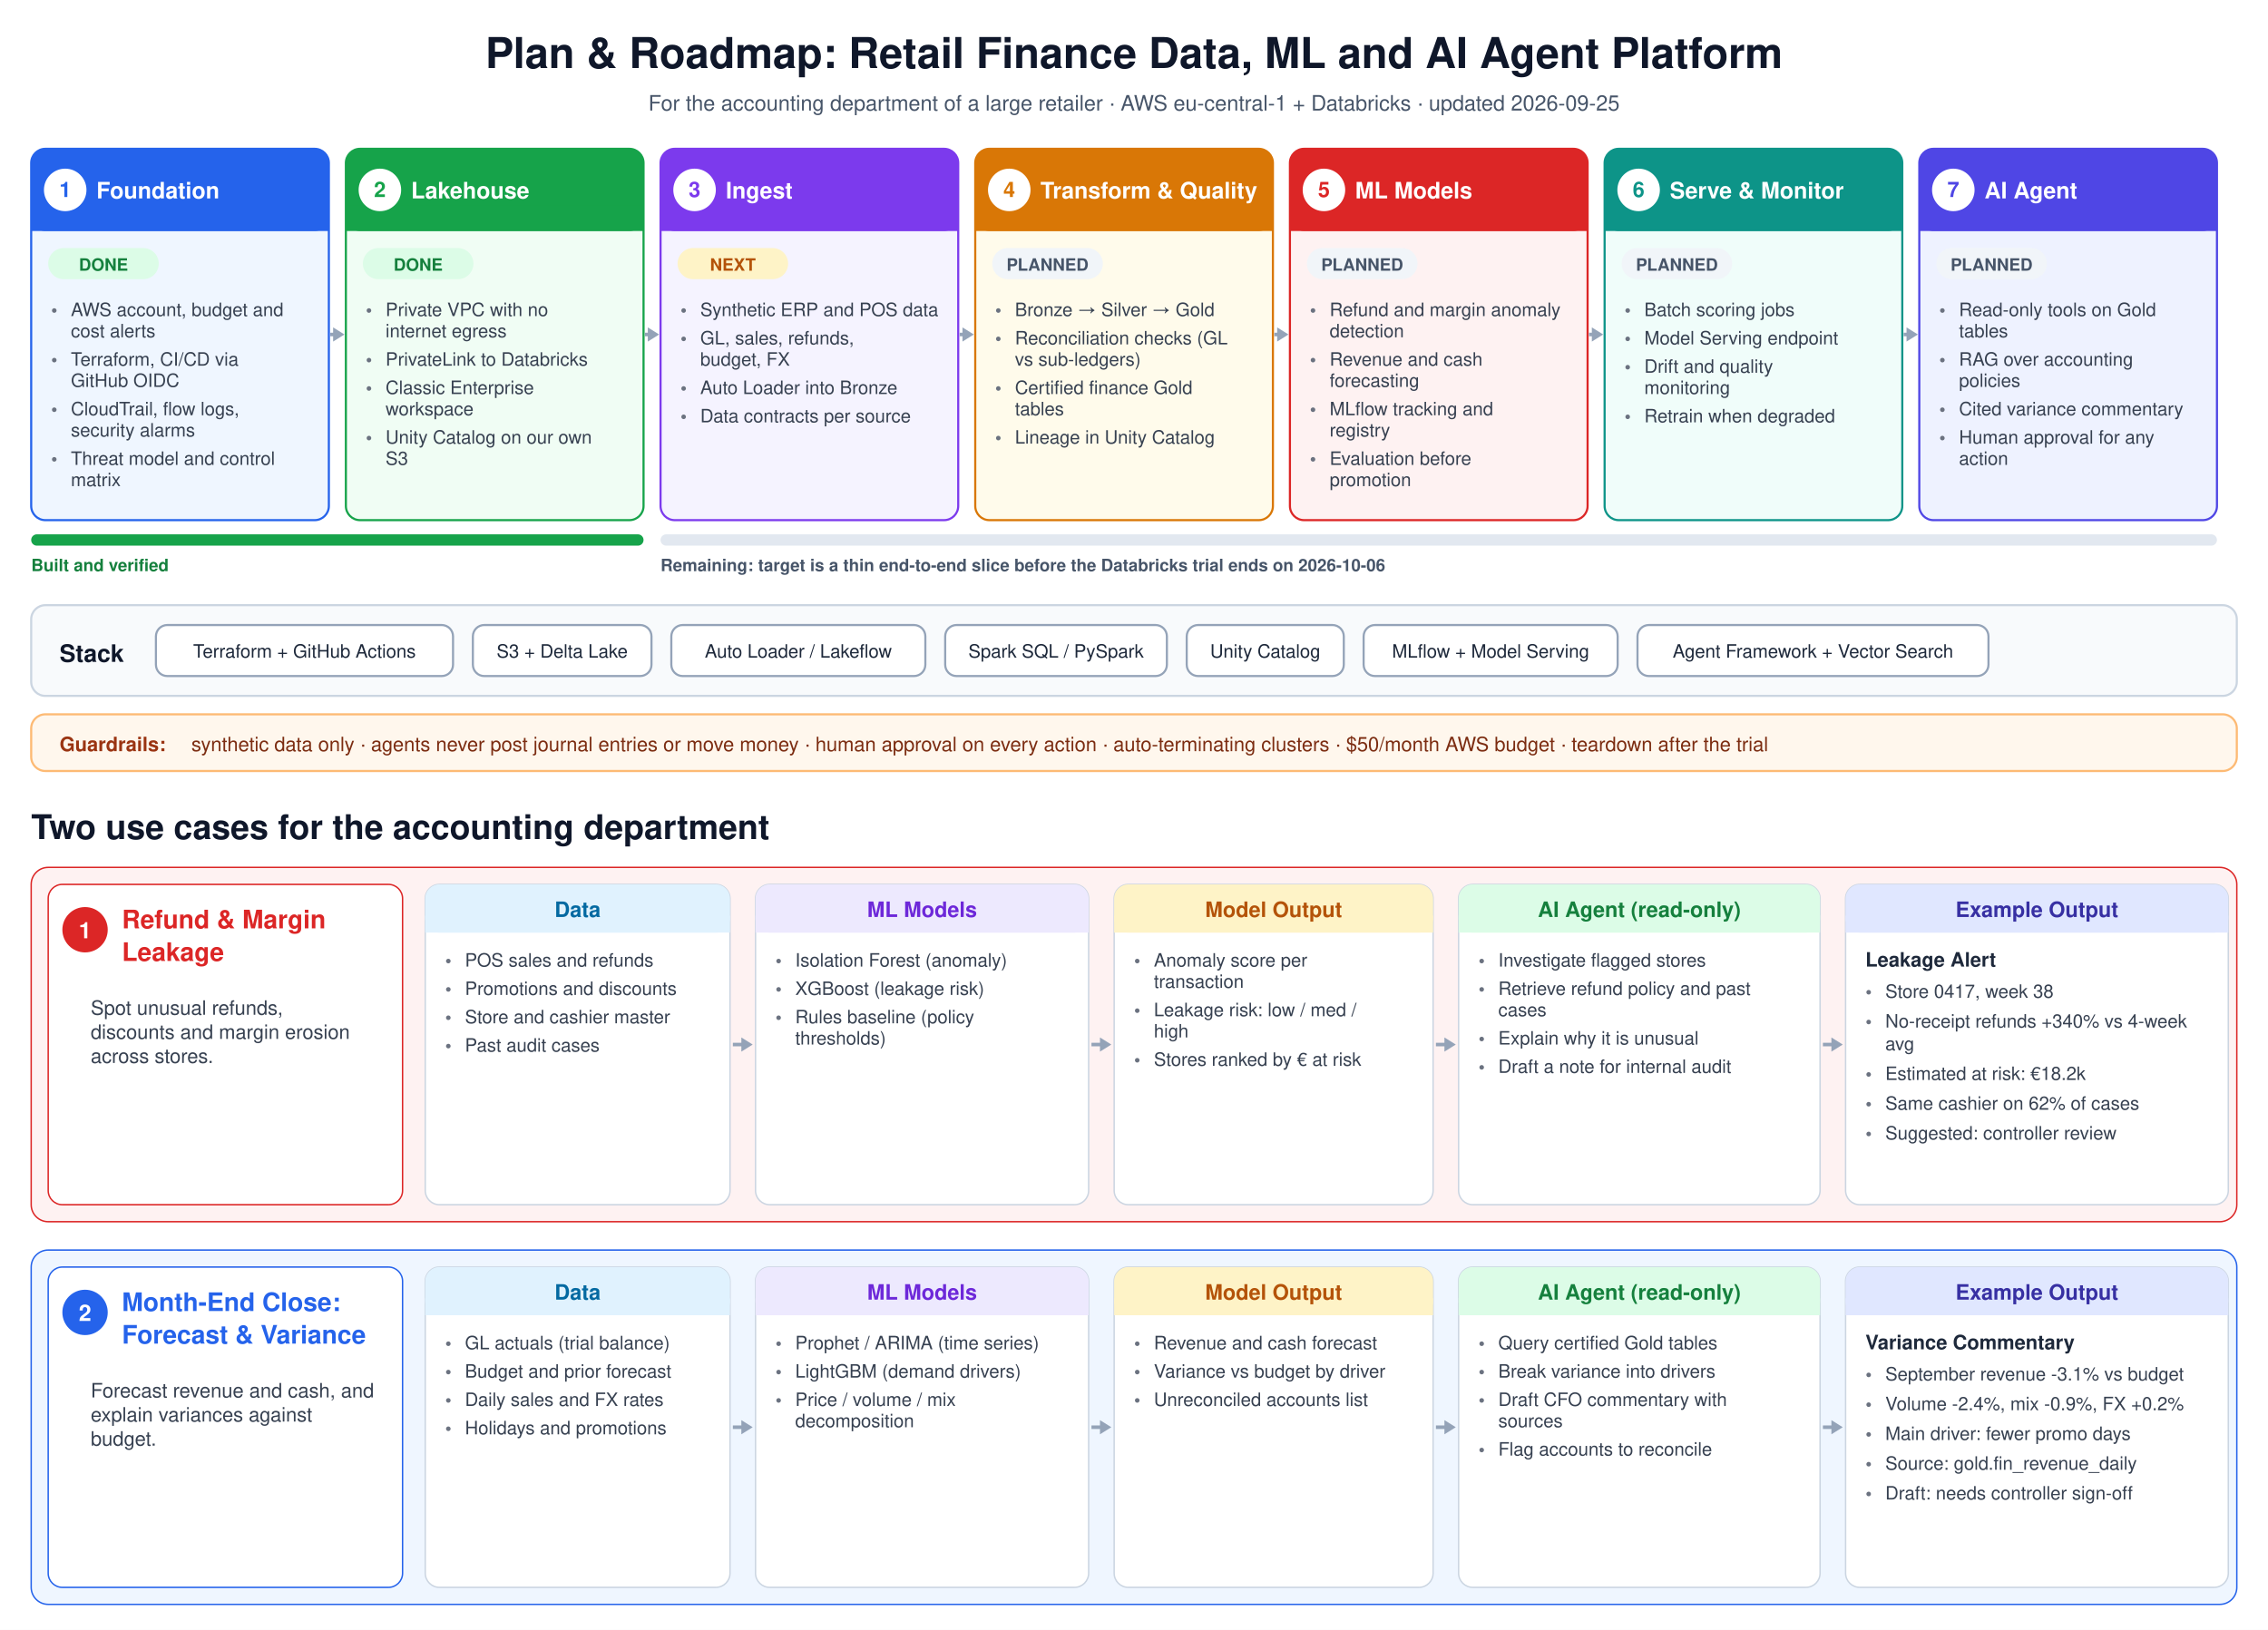
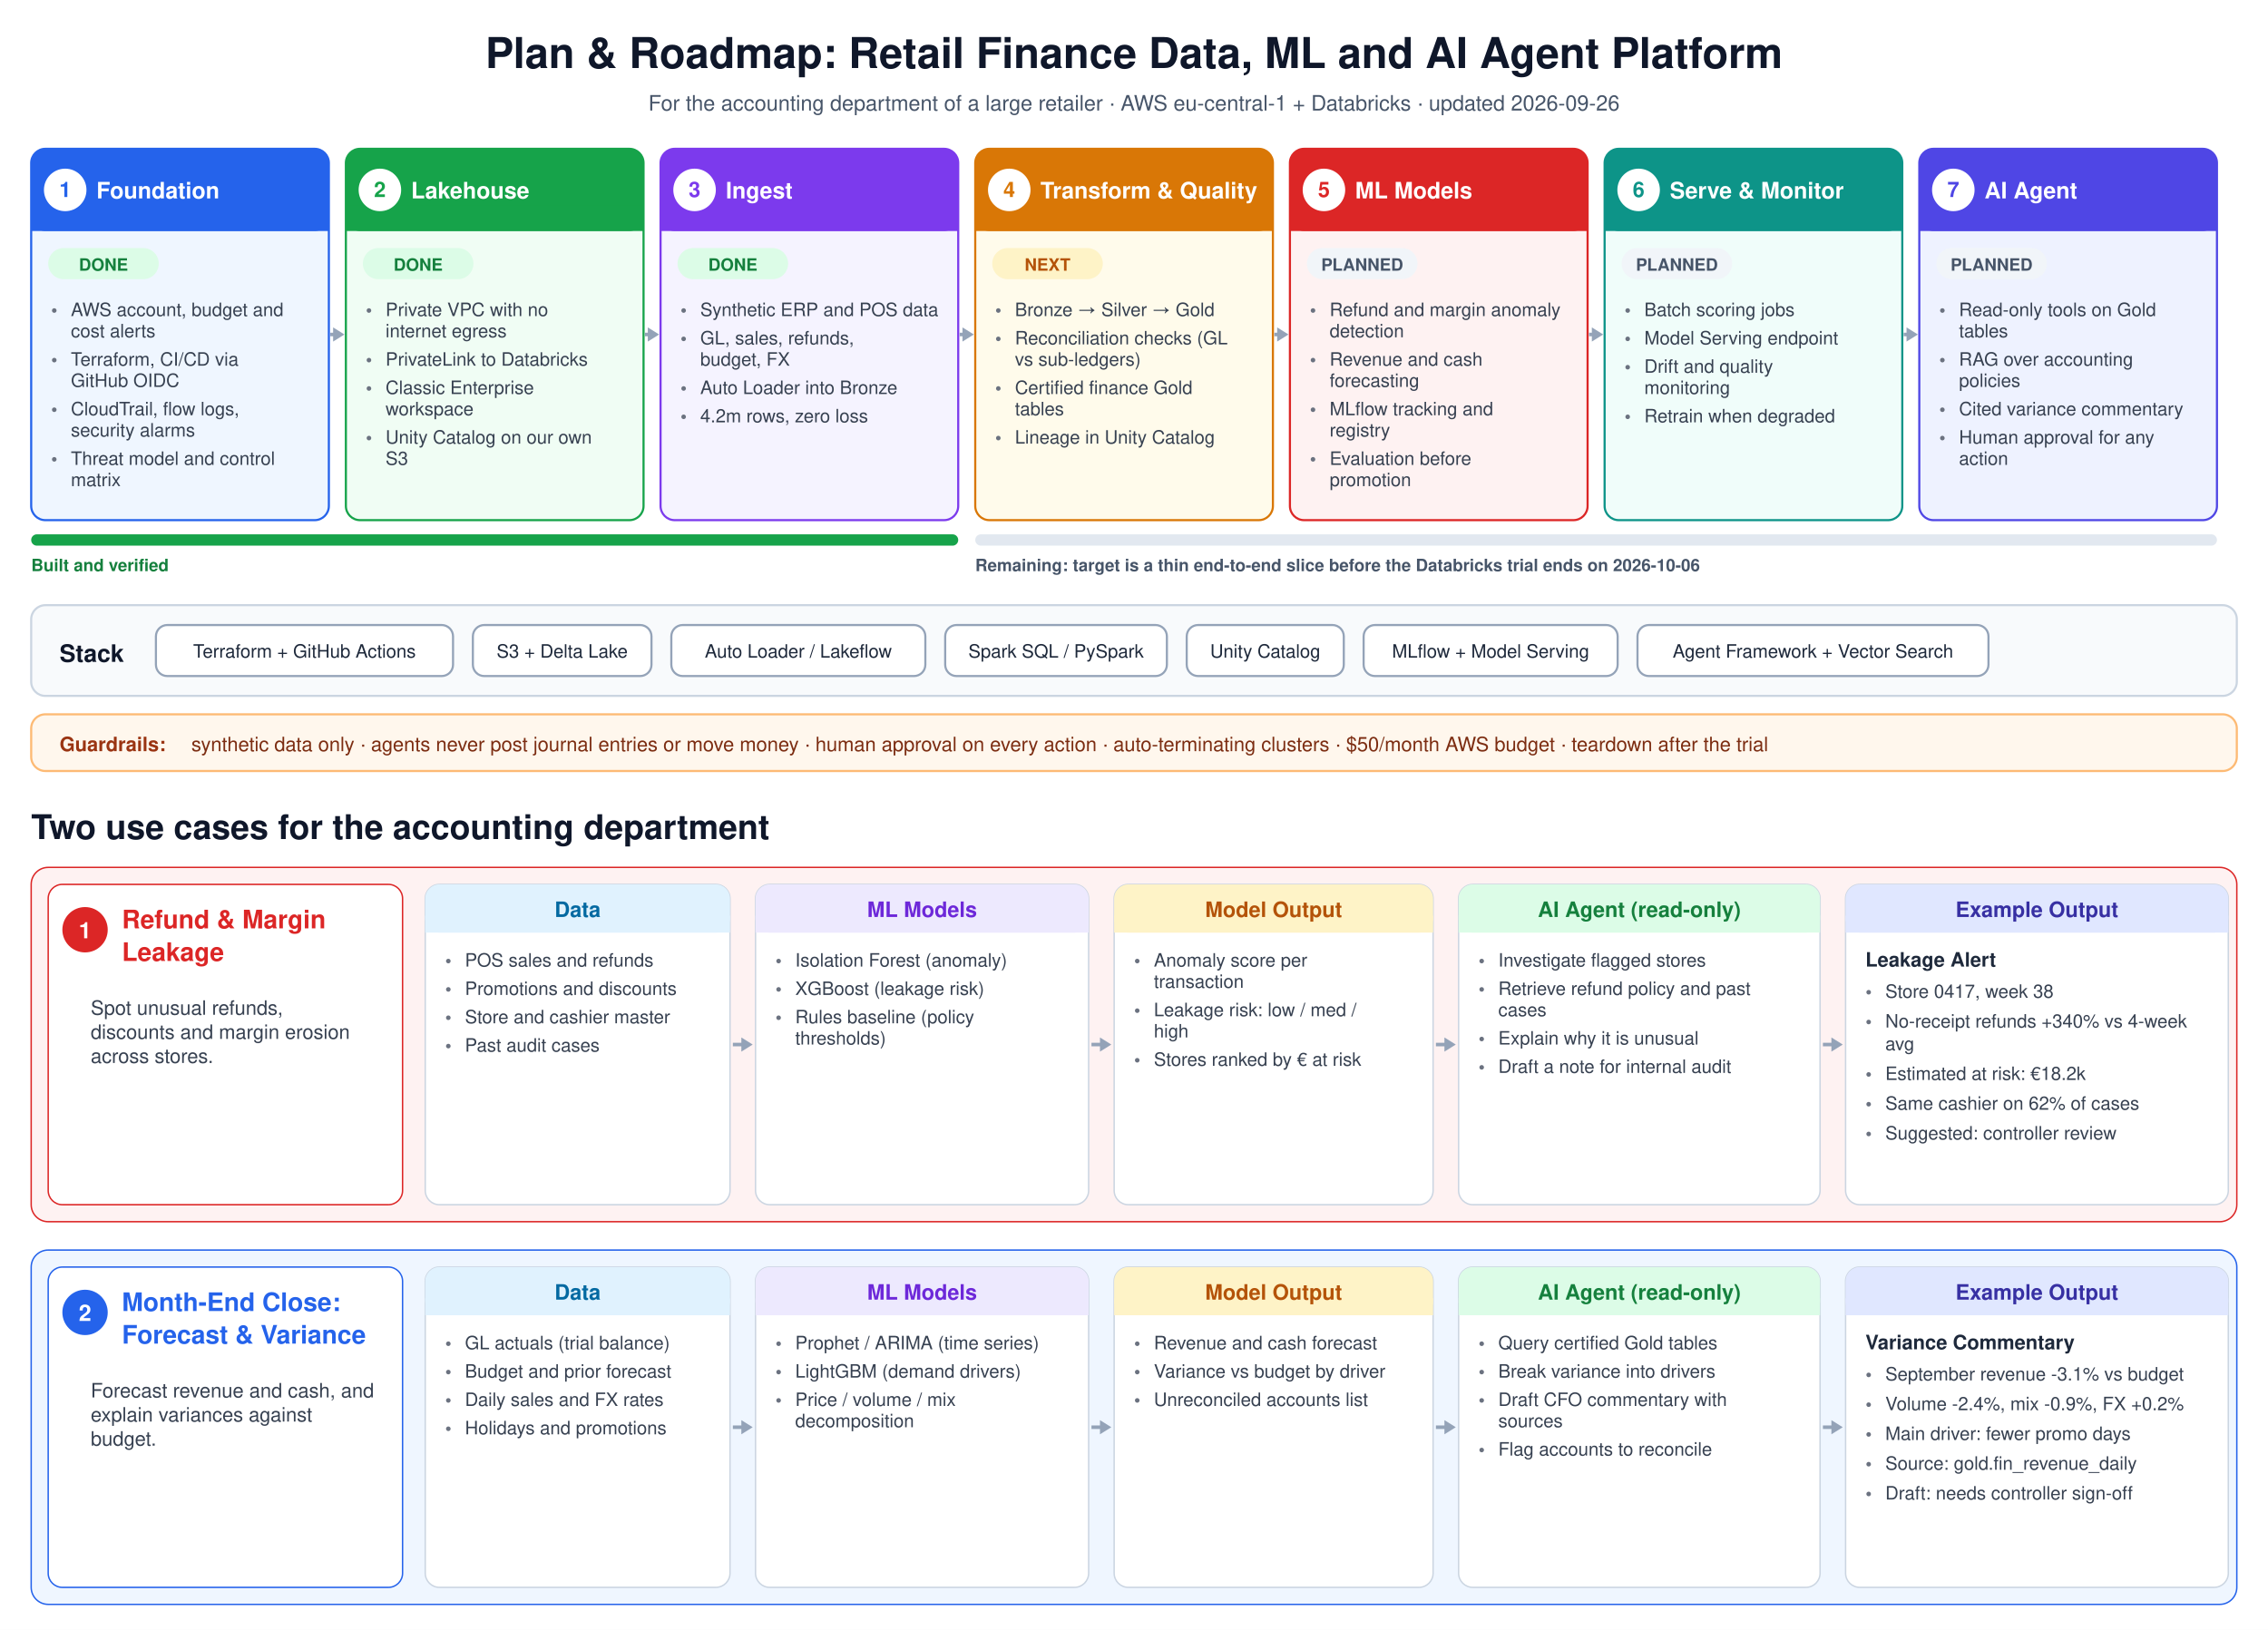
<svg xmlns="http://www.w3.org/2000/svg" width="1600" height="1150" viewBox="0 0 1600 1150" font-family="Segoe UI, Helvetica, Arial, sans-serif">
  <rect x="0" y="0" width="1600" height="1150" rx="0" fill="#ffffff" stroke="none" stroke-width="1.5" />
  <text x="800.0" y="48" font-size="30" font-weight="bold" fill="#0f172a" text-anchor="middle">Plan &amp; Roadmap: Retail Finance Data, ML and AI Agent Platform</text>
-   <text x="800.0" y="78" font-size="15" font-weight="normal" fill="#475569" text-anchor="middle">For the accounting department of a large retailer · AWS eu-central-1 + Databricks · updated 2026-09-25</text>
+   <text x="800.0" y="78" font-size="15" font-weight="normal" fill="#475569" text-anchor="middle">For the accounting department of a large retailer · AWS eu-central-1 + Databricks · updated 2026-09-26</text>
  <rect x="22" y="105" width="210" height="262" rx="10" fill="#eff6ff" stroke="#2563eb" stroke-width="1.5" />
  <rect x="22" y="105" width="210" height="58" rx="10" fill="#2563eb" stroke="none" stroke-width="1.5" />
  <rect x="22" y="145" width="210" height="18" rx="0" fill="#2563eb" stroke="none" stroke-width="1.5" />
  <circle cx="46" cy="134" r="15" fill="#ffffff" />
  <text x="46" y="139" font-size="15" font-weight="bold" fill="#2563eb" text-anchor="middle">1</text>
  <text x="68" y="140" font-size="16" font-weight="bold" fill="#ffffff" text-anchor="start">Foundation</text>
  <rect x="34" y="175" width="78" height="22" rx="11" fill="#dcfce7" stroke="none" stroke-width="1.5" />
  <text x="73" y="191" font-size="12" font-weight="bold" fill="#15803d" text-anchor="middle">DONE</text>
  <text x="36" y="223" font-size="13" font-weight="bold" fill="#6b7280" text-anchor="start">•</text>
  <text x="50" y="223" font-size="13" font-weight="normal" fill="#374151" text-anchor="start">AWS account, budget and</text>
  <text x="50" y="238" font-size="13" font-weight="normal" fill="#374151" text-anchor="start">cost alerts</text>
  <text x="36" y="258" font-size="13" font-weight="bold" fill="#6b7280" text-anchor="start">•</text>
  <text x="50" y="258" font-size="13" font-weight="normal" fill="#374151" text-anchor="start">Terraform, CI/CD via</text>
  <text x="50" y="273" font-size="13" font-weight="normal" fill="#374151" text-anchor="start">GitHub OIDC</text>
  <text x="36" y="293" font-size="13" font-weight="bold" fill="#6b7280" text-anchor="start">•</text>
  <text x="50" y="293" font-size="13" font-weight="normal" fill="#374151" text-anchor="start">CloudTrail, flow logs,</text>
  <text x="50" y="308" font-size="13" font-weight="normal" fill="#374151" text-anchor="start">security alarms</text>
  <text x="36" y="328" font-size="13" font-weight="bold" fill="#6b7280" text-anchor="start">•</text>
  <text x="50" y="328" font-size="13" font-weight="normal" fill="#374151" text-anchor="start">Threat model and control</text>
  <text x="50" y="343" font-size="13" font-weight="normal" fill="#374151" text-anchor="start">matrix</text>
  <line x1="233" y1="236.0" x2="237" y2="236.0" stroke="#94a3b8" stroke-width="2.5" />
  <polygon points="243,236.0 235,231.0 235,241.0" fill="#94a3b8" />
  <rect x="244" y="105" width="210" height="262" rx="10" fill="#f0fdf4" stroke="#16a34a" stroke-width="1.5" />
  <rect x="244" y="105" width="210" height="58" rx="10" fill="#16a34a" stroke="none" stroke-width="1.5" />
  <rect x="244" y="145" width="210" height="18" rx="0" fill="#16a34a" stroke="none" stroke-width="1.5" />
  <circle cx="268" cy="134" r="15" fill="#ffffff" />
  <text x="268" y="139" font-size="15" font-weight="bold" fill="#16a34a" text-anchor="middle">2</text>
  <text x="290" y="140" font-size="16" font-weight="bold" fill="#ffffff" text-anchor="start">Lakehouse</text>
  <rect x="256" y="175" width="78" height="22" rx="11" fill="#dcfce7" stroke="none" stroke-width="1.5" />
  <text x="295" y="191" font-size="12" font-weight="bold" fill="#15803d" text-anchor="middle">DONE</text>
  <text x="258" y="223" font-size="13" font-weight="bold" fill="#6b7280" text-anchor="start">•</text>
  <text x="272" y="223" font-size="13" font-weight="normal" fill="#374151" text-anchor="start">Private VPC with no</text>
  <text x="272" y="238" font-size="13" font-weight="normal" fill="#374151" text-anchor="start">internet egress</text>
  <text x="258" y="258" font-size="13" font-weight="bold" fill="#6b7280" text-anchor="start">•</text>
  <text x="272" y="258" font-size="13" font-weight="normal" fill="#374151" text-anchor="start">PrivateLink to Databricks</text>
  <text x="258" y="278" font-size="13" font-weight="bold" fill="#6b7280" text-anchor="start">•</text>
  <text x="272" y="278" font-size="13" font-weight="normal" fill="#374151" text-anchor="start">Classic Enterprise</text>
  <text x="272" y="293" font-size="13" font-weight="normal" fill="#374151" text-anchor="start">workspace</text>
  <text x="258" y="313" font-size="13" font-weight="bold" fill="#6b7280" text-anchor="start">•</text>
  <text x="272" y="313" font-size="13" font-weight="normal" fill="#374151" text-anchor="start">Unity Catalog on our own</text>
  <text x="272" y="328" font-size="13" font-weight="normal" fill="#374151" text-anchor="start">S3</text>
  <line x1="455" y1="236.0" x2="459" y2="236.0" stroke="#94a3b8" stroke-width="2.5" />
  <polygon points="465,236.0 457,231.0 457,241.0" fill="#94a3b8" />
  <rect x="466" y="105" width="210" height="262" rx="10" fill="#f5f3ff" stroke="#7c3aed" stroke-width="1.5" />
  <rect x="466" y="105" width="210" height="58" rx="10" fill="#7c3aed" stroke="none" stroke-width="1.5" />
  <rect x="466" y="145" width="210" height="18" rx="0" fill="#7c3aed" stroke="none" stroke-width="1.5" />
  <circle cx="490" cy="134" r="15" fill="#ffffff" />
  <text x="490" y="139" font-size="15" font-weight="bold" fill="#7c3aed" text-anchor="middle">3</text>
  <text x="512" y="140" font-size="16" font-weight="bold" fill="#ffffff" text-anchor="start">Ingest</text>
-   <rect x="478" y="175" width="78" height="22" rx="11" fill="#fef3c7" stroke="none" stroke-width="1.5" />
-   <text x="517" y="191" font-size="12" font-weight="bold" fill="#b45309" text-anchor="middle">NEXT</text>
+   <rect x="478" y="175" width="78" height="22" rx="11" fill="#dcfce7" stroke="none" stroke-width="1.5" />
+   <text x="517" y="191" font-size="12" font-weight="bold" fill="#15803d" text-anchor="middle">DONE</text>
  <text x="480" y="223" font-size="13" font-weight="bold" fill="#6b7280" text-anchor="start">•</text>
  <text x="494" y="223" font-size="13" font-weight="normal" fill="#374151" text-anchor="start">Synthetic ERP and POS data</text>
  <text x="480" y="243" font-size="13" font-weight="bold" fill="#6b7280" text-anchor="start">•</text>
  <text x="494" y="243" font-size="13" font-weight="normal" fill="#374151" text-anchor="start">GL, sales, refunds,</text>
  <text x="494" y="258" font-size="13" font-weight="normal" fill="#374151" text-anchor="start">budget, FX</text>
  <text x="480" y="278" font-size="13" font-weight="bold" fill="#6b7280" text-anchor="start">•</text>
  <text x="494" y="278" font-size="13" font-weight="normal" fill="#374151" text-anchor="start">Auto Loader into Bronze</text>
  <text x="480" y="298" font-size="13" font-weight="bold" fill="#6b7280" text-anchor="start">•</text>
-   <text x="494" y="298" font-size="13" font-weight="normal" fill="#374151" text-anchor="start">Data contracts per source</text>
+   <text x="494" y="298" font-size="13" font-weight="normal" fill="#374151" text-anchor="start">4.2m rows, zero loss</text>
  <line x1="677" y1="236.0" x2="681" y2="236.0" stroke="#94a3b8" stroke-width="2.5" />
  <polygon points="687,236.0 679,231.0 679,241.0" fill="#94a3b8" />
  <rect x="688" y="105" width="210" height="262" rx="10" fill="#fffbeb" stroke="#d97706" stroke-width="1.5" />
  <rect x="688" y="105" width="210" height="58" rx="10" fill="#d97706" stroke="none" stroke-width="1.5" />
  <rect x="688" y="145" width="210" height="18" rx="0" fill="#d97706" stroke="none" stroke-width="1.5" />
  <circle cx="712" cy="134" r="15" fill="#ffffff" />
  <text x="712" y="139" font-size="15" font-weight="bold" fill="#d97706" text-anchor="middle">4</text>
  <text x="734" y="140" font-size="16" font-weight="bold" fill="#ffffff" text-anchor="start">Transform &amp; Quality</text>
-   <rect x="700" y="175" width="78" height="22" rx="11" fill="#f1f5f9" stroke="none" stroke-width="1.5" />
-   <text x="739" y="191" font-size="12" font-weight="bold" fill="#475569" text-anchor="middle">PLANNED</text>
+   <rect x="700" y="175" width="78" height="22" rx="11" fill="#fef3c7" stroke="none" stroke-width="1.5" />
+   <text x="739" y="191" font-size="12" font-weight="bold" fill="#b45309" text-anchor="middle">NEXT</text>
  <text x="702" y="223" font-size="13" font-weight="bold" fill="#6b7280" text-anchor="start">•</text>
  <text x="716" y="223" font-size="13" font-weight="normal" fill="#374151" text-anchor="start">Bronze → Silver → Gold</text>
  <text x="702" y="243" font-size="13" font-weight="bold" fill="#6b7280" text-anchor="start">•</text>
  <text x="716" y="243" font-size="13" font-weight="normal" fill="#374151" text-anchor="start">Reconciliation checks (GL</text>
  <text x="716" y="258" font-size="13" font-weight="normal" fill="#374151" text-anchor="start">vs sub-ledgers)</text>
  <text x="702" y="278" font-size="13" font-weight="bold" fill="#6b7280" text-anchor="start">•</text>
  <text x="716" y="278" font-size="13" font-weight="normal" fill="#374151" text-anchor="start">Certified finance Gold</text>
  <text x="716" y="293" font-size="13" font-weight="normal" fill="#374151" text-anchor="start">tables</text>
  <text x="702" y="313" font-size="13" font-weight="bold" fill="#6b7280" text-anchor="start">•</text>
  <text x="716" y="313" font-size="13" font-weight="normal" fill="#374151" text-anchor="start">Lineage in Unity Catalog</text>
  <line x1="899" y1="236.0" x2="903" y2="236.0" stroke="#94a3b8" stroke-width="2.5" />
  <polygon points="909,236.0 901,231.0 901,241.0" fill="#94a3b8" />
  <rect x="910" y="105" width="210" height="262" rx="10" fill="#fef2f2" stroke="#dc2626" stroke-width="1.5" />
  <rect x="910" y="105" width="210" height="58" rx="10" fill="#dc2626" stroke="none" stroke-width="1.5" />
  <rect x="910" y="145" width="210" height="18" rx="0" fill="#dc2626" stroke="none" stroke-width="1.5" />
  <circle cx="934" cy="134" r="15" fill="#ffffff" />
  <text x="934" y="139" font-size="15" font-weight="bold" fill="#dc2626" text-anchor="middle">5</text>
  <text x="956" y="140" font-size="16" font-weight="bold" fill="#ffffff" text-anchor="start">ML Models</text>
  <rect x="922" y="175" width="78" height="22" rx="11" fill="#f1f5f9" stroke="none" stroke-width="1.5" />
  <text x="961" y="191" font-size="12" font-weight="bold" fill="#475569" text-anchor="middle">PLANNED</text>
  <text x="924" y="223" font-size="13" font-weight="bold" fill="#6b7280" text-anchor="start">•</text>
  <text x="938" y="223" font-size="13" font-weight="normal" fill="#374151" text-anchor="start">Refund and margin anomaly</text>
  <text x="938" y="238" font-size="13" font-weight="normal" fill="#374151" text-anchor="start">detection</text>
  <text x="924" y="258" font-size="13" font-weight="bold" fill="#6b7280" text-anchor="start">•</text>
  <text x="938" y="258" font-size="13" font-weight="normal" fill="#374151" text-anchor="start">Revenue and cash</text>
  <text x="938" y="273" font-size="13" font-weight="normal" fill="#374151" text-anchor="start">forecasting</text>
  <text x="924" y="293" font-size="13" font-weight="bold" fill="#6b7280" text-anchor="start">•</text>
  <text x="938" y="293" font-size="13" font-weight="normal" fill="#374151" text-anchor="start">MLflow tracking and</text>
  <text x="938" y="308" font-size="13" font-weight="normal" fill="#374151" text-anchor="start">registry</text>
  <text x="924" y="328" font-size="13" font-weight="bold" fill="#6b7280" text-anchor="start">•</text>
  <text x="938" y="328" font-size="13" font-weight="normal" fill="#374151" text-anchor="start">Evaluation before</text>
  <text x="938" y="343" font-size="13" font-weight="normal" fill="#374151" text-anchor="start">promotion</text>
  <line x1="1121" y1="236.0" x2="1125" y2="236.0" stroke="#94a3b8" stroke-width="2.5" />
  <polygon points="1131,236.0 1123,231.0 1123,241.0" fill="#94a3b8" />
  <rect x="1132" y="105" width="210" height="262" rx="10" fill="#f0fdfa" stroke="#0d9488" stroke-width="1.5" />
  <rect x="1132" y="105" width="210" height="58" rx="10" fill="#0d9488" stroke="none" stroke-width="1.5" />
  <rect x="1132" y="145" width="210" height="18" rx="0" fill="#0d9488" stroke="none" stroke-width="1.5" />
  <circle cx="1156" cy="134" r="15" fill="#ffffff" />
  <text x="1156" y="139" font-size="15" font-weight="bold" fill="#0d9488" text-anchor="middle">6</text>
  <text x="1178" y="140" font-size="16" font-weight="bold" fill="#ffffff" text-anchor="start">Serve &amp; Monitor</text>
  <rect x="1144" y="175" width="78" height="22" rx="11" fill="#f1f5f9" stroke="none" stroke-width="1.5" />
  <text x="1183" y="191" font-size="12" font-weight="bold" fill="#475569" text-anchor="middle">PLANNED</text>
  <text x="1146" y="223" font-size="13" font-weight="bold" fill="#6b7280" text-anchor="start">•</text>
  <text x="1160" y="223" font-size="13" font-weight="normal" fill="#374151" text-anchor="start">Batch scoring jobs</text>
  <text x="1146" y="243" font-size="13" font-weight="bold" fill="#6b7280" text-anchor="start">•</text>
  <text x="1160" y="243" font-size="13" font-weight="normal" fill="#374151" text-anchor="start">Model Serving endpoint</text>
  <text x="1146" y="263" font-size="13" font-weight="bold" fill="#6b7280" text-anchor="start">•</text>
  <text x="1160" y="263" font-size="13" font-weight="normal" fill="#374151" text-anchor="start">Drift and quality</text>
  <text x="1160" y="278" font-size="13" font-weight="normal" fill="#374151" text-anchor="start">monitoring</text>
  <text x="1146" y="298" font-size="13" font-weight="bold" fill="#6b7280" text-anchor="start">•</text>
  <text x="1160" y="298" font-size="13" font-weight="normal" fill="#374151" text-anchor="start">Retrain when degraded</text>
  <line x1="1343" y1="236.0" x2="1347" y2="236.0" stroke="#94a3b8" stroke-width="2.5" />
  <polygon points="1353,236.0 1345,231.0 1345,241.0" fill="#94a3b8" />
  <rect x="1354" y="105" width="210" height="262" rx="10" fill="#eef2ff" stroke="#4f46e5" stroke-width="1.5" />
  <rect x="1354" y="105" width="210" height="58" rx="10" fill="#4f46e5" stroke="none" stroke-width="1.5" />
  <rect x="1354" y="145" width="210" height="18" rx="0" fill="#4f46e5" stroke="none" stroke-width="1.5" />
  <circle cx="1378" cy="134" r="15" fill="#ffffff" />
  <text x="1378" y="139" font-size="15" font-weight="bold" fill="#4f46e5" text-anchor="middle">7</text>
  <text x="1400" y="140" font-size="16" font-weight="bold" fill="#ffffff" text-anchor="start">AI Agent</text>
  <rect x="1366" y="175" width="78" height="22" rx="11" fill="#f1f5f9" stroke="none" stroke-width="1.5" />
  <text x="1405" y="191" font-size="12" font-weight="bold" fill="#475569" text-anchor="middle">PLANNED</text>
  <text x="1368" y="223" font-size="13" font-weight="bold" fill="#6b7280" text-anchor="start">•</text>
  <text x="1382" y="223" font-size="13" font-weight="normal" fill="#374151" text-anchor="start">Read-only tools on Gold</text>
  <text x="1382" y="238" font-size="13" font-weight="normal" fill="#374151" text-anchor="start">tables</text>
  <text x="1368" y="258" font-size="13" font-weight="bold" fill="#6b7280" text-anchor="start">•</text>
  <text x="1382" y="258" font-size="13" font-weight="normal" fill="#374151" text-anchor="start">RAG over accounting</text>
  <text x="1382" y="273" font-size="13" font-weight="normal" fill="#374151" text-anchor="start">policies</text>
  <text x="1368" y="293" font-size="13" font-weight="bold" fill="#6b7280" text-anchor="start">•</text>
  <text x="1382" y="293" font-size="13" font-weight="normal" fill="#374151" text-anchor="start">Cited variance commentary</text>
  <text x="1368" y="313" font-size="13" font-weight="bold" fill="#6b7280" text-anchor="start">•</text>
  <text x="1382" y="313" font-size="13" font-weight="normal" fill="#374151" text-anchor="start">Human approval for any</text>
  <text x="1382" y="328" font-size="13" font-weight="normal" fill="#374151" text-anchor="start">action</text>
-   <rect x="22" y="377" width="432" height="8" rx="4" fill="#16a34a" stroke="none" stroke-width="1.5" />
-   <rect x="466" y="377" width="1098" height="8" rx="4" fill="#e2e8f0" stroke="none" stroke-width="1.5" />
+   <rect x="22" y="377" width="654" height="8" rx="4" fill="#16a34a" stroke="none" stroke-width="1.5" />
+   <rect x="688" y="377" width="876" height="8" rx="4" fill="#e2e8f0" stroke="none" stroke-width="1.5" />
  <text x="22" y="403" font-size="12" font-weight="bold" fill="#15803d" text-anchor="start">Built and verified</text>
-   <text x="466" y="403" font-size="12" font-weight="bold" fill="#475569" text-anchor="start">Remaining: target is a thin end-to-end slice before the Databricks trial ends on 2026-10-06</text>
+   <text x="688" y="403" font-size="12" font-weight="bold" fill="#475569" text-anchor="start">Remaining: target is a thin end-to-end slice before the Databricks trial ends on 2026-10-06</text>
  <rect x="22" y="427" width="1556" height="64" rx="10" fill="#f8fafc" stroke="#cbd5e1" stroke-width="1.5" />
  <text x="42" y="467" font-size="17" font-weight="bold" fill="#0f172a" text-anchor="start">Stack</text>
  <rect x="110" y="441" width="209.6" height="36" rx="8" fill="#ffffff" stroke="#94a3b8" stroke-width="1.5" />
  <text x="214.8" y="464" font-size="13" font-weight="normal" fill="#1e293b" text-anchor="middle">Terraform + GitHub Actions</text>
  <rect x="333.6" y="441" width="126.0" height="36" rx="8" fill="#ffffff" stroke="#94a3b8" stroke-width="1.5" />
  <text x="396.6" y="464" font-size="13" font-weight="normal" fill="#1e293b" text-anchor="middle">S3 + Delta Lake</text>
  <rect x="473.6" y="441" width="179.2" height="36" rx="8" fill="#ffffff" stroke="#94a3b8" stroke-width="1.5" />
  <text x="563.2" y="464" font-size="13" font-weight="normal" fill="#1e293b" text-anchor="middle">Auto Loader / Lakeflow</text>
  <rect x="666.8" y="441" width="156.4" height="36" rx="8" fill="#ffffff" stroke="#94a3b8" stroke-width="1.5" />
  <text x="745.0" y="464" font-size="13" font-weight="normal" fill="#1e293b" text-anchor="middle">Spark SQL / PySpark</text>
  <rect x="837.2" y="441" width="110.8" height="36" rx="8" fill="#ffffff" stroke="#94a3b8" stroke-width="1.5" />
  <text x="892.6" y="464" font-size="13" font-weight="normal" fill="#1e293b" text-anchor="middle">Unity Catalog</text>
  <rect x="962" y="441" width="179.2" height="36" rx="8" fill="#ffffff" stroke="#94a3b8" stroke-width="1.5" />
  <text x="1051.6" y="464" font-size="13" font-weight="normal" fill="#1e293b" text-anchor="middle">MLflow + Model Serving</text>
  <rect x="1155.2" y="441" width="247.6" height="36" rx="8" fill="#ffffff" stroke="#94a3b8" stroke-width="1.5" />
  <text x="1279" y="464" font-size="13" font-weight="normal" fill="#1e293b" text-anchor="middle">Agent Framework + Vector Search</text>
  <rect x="22" y="504" width="1556" height="40" rx="10" fill="#fff7ed" stroke="#fdba74" stroke-width="1.5" />
  <text x="42" y="530" font-size="14" font-weight="bold" fill="#9a3412" text-anchor="start">Guardrails:</text>
  <text x="135" y="530" font-size="14" font-weight="normal" fill="#7c2d12" text-anchor="start">synthetic data only  ·  agents never post journal entries or move money  ·  human approval on every action  ·  auto-terminating clusters  ·  $50/month AWS budget  ·  teardown after the trial</text>
  <text x="22" y="592" font-size="24" font-weight="bold" fill="#0f172a" text-anchor="start">Two use cases for the accounting department</text>
  <rect x="22" y="612" width="1556" height="250" rx="12" fill="#fef2f2" stroke="#dc2626" stroke-width="1" />
  <rect x="34" y="624" width="250" height="226" rx="10" fill="#ffffff" stroke="#dc2626" stroke-width="1" />
  <circle cx="60" cy="656" r="16" fill="#dc2626" />
  <text x="60" y="662" font-size="16" font-weight="bold" fill="#ffffff" text-anchor="middle">1</text>
  <text x="86" y="655" font-size="18" font-weight="bold" fill="#dc2626" text-anchor="start">Refund &amp; Margin</text>
  <text x="86" y="678" font-size="18" font-weight="bold" fill="#dc2626" text-anchor="start">Leakage</text>
  <text x="50" y="716" font-size="14" font-weight="bold" fill="#6b7280" text-anchor="start" />
  <text x="64" y="716" font-size="14" font-weight="normal" fill="#374151" text-anchor="start">Spot unusual refunds,</text>
  <text x="64" y="733" font-size="14" font-weight="normal" fill="#374151" text-anchor="start">discounts and margin erosion</text>
  <text x="64" y="750" font-size="14" font-weight="normal" fill="#374151" text-anchor="start">across stores.</text>
  <rect x="300" y="624" width="215" height="226" rx="10" fill="#ffffff" stroke="#cbd5e1" stroke-width="1" />
  <rect x="300" y="624" width="215" height="34" rx="10" fill="#e0f2fe" stroke="none" stroke-width="1.5" />
  <rect x="300" y="646" width="215" height="12" rx="0" fill="#e0f2fe" stroke="none" stroke-width="1.5" />
  <text x="407.5" y="647" font-size="15" font-weight="bold" fill="#0369a1" text-anchor="middle">Data</text>
  <text x="314" y="682" font-size="13" font-weight="bold" fill="#6b7280" text-anchor="start">•</text>
  <text x="328" y="682" font-size="13" font-weight="normal" fill="#374151" text-anchor="start">POS sales and refunds</text>
  <text x="314" y="702" font-size="13" font-weight="bold" fill="#6b7280" text-anchor="start">•</text>
  <text x="328" y="702" font-size="13" font-weight="normal" fill="#374151" text-anchor="start">Promotions and discounts</text>
  <text x="314" y="722" font-size="13" font-weight="bold" fill="#6b7280" text-anchor="start">•</text>
  <text x="328" y="722" font-size="13" font-weight="normal" fill="#374151" text-anchor="start">Store and cashier master</text>
  <text x="314" y="742" font-size="13" font-weight="bold" fill="#6b7280" text-anchor="start">•</text>
  <text x="328" y="742" font-size="13" font-weight="normal" fill="#374151" text-anchor="start">Past audit cases</text>
  <line x1="517" y1="737.0" x2="525" y2="737.0" stroke="#94a3b8" stroke-width="2.5" />
  <polygon points="531,737.0 523,732.0 523,742.0" fill="#94a3b8" />
  <rect x="533" y="624" width="235" height="226" rx="10" fill="#ffffff" stroke="#cbd5e1" stroke-width="1" />
  <rect x="533" y="624" width="235" height="34" rx="10" fill="#ede9fe" stroke="none" stroke-width="1.5" />
  <rect x="533" y="646" width="235" height="12" rx="0" fill="#ede9fe" stroke="none" stroke-width="1.5" />
  <text x="650.5" y="647" font-size="15" font-weight="bold" fill="#6d28d9" text-anchor="middle">ML Models</text>
  <text x="547" y="682" font-size="13" font-weight="bold" fill="#6b7280" text-anchor="start">•</text>
  <text x="561" y="682" font-size="13" font-weight="normal" fill="#374151" text-anchor="start">Isolation Forest (anomaly)</text>
  <text x="547" y="702" font-size="13" font-weight="bold" fill="#6b7280" text-anchor="start">•</text>
  <text x="561" y="702" font-size="13" font-weight="normal" fill="#374151" text-anchor="start">XGBoost (leakage risk)</text>
  <text x="547" y="722" font-size="13" font-weight="bold" fill="#6b7280" text-anchor="start">•</text>
  <text x="561" y="722" font-size="13" font-weight="normal" fill="#374151" text-anchor="start">Rules baseline (policy</text>
  <text x="561" y="737" font-size="13" font-weight="normal" fill="#374151" text-anchor="start">thresholds)</text>
  <line x1="770" y1="737.0" x2="778" y2="737.0" stroke="#94a3b8" stroke-width="2.5" />
  <polygon points="784,737.0 776,732.0 776,742.0" fill="#94a3b8" />
  <rect x="786" y="624" width="225" height="226" rx="10" fill="#ffffff" stroke="#cbd5e1" stroke-width="1" />
  <rect x="786" y="624" width="225" height="34" rx="10" fill="#fef3c7" stroke="none" stroke-width="1.5" />
  <rect x="786" y="646" width="225" height="12" rx="0" fill="#fef3c7" stroke="none" stroke-width="1.5" />
  <text x="898.5" y="647" font-size="15" font-weight="bold" fill="#b45309" text-anchor="middle">Model Output</text>
  <text x="800" y="682" font-size="13" font-weight="bold" fill="#6b7280" text-anchor="start">•</text>
  <text x="814" y="682" font-size="13" font-weight="normal" fill="#374151" text-anchor="start">Anomaly score per</text>
  <text x="814" y="697" font-size="13" font-weight="normal" fill="#374151" text-anchor="start">transaction</text>
  <text x="800" y="717" font-size="13" font-weight="bold" fill="#6b7280" text-anchor="start">•</text>
  <text x="814" y="717" font-size="13" font-weight="normal" fill="#374151" text-anchor="start">Leakage risk: low / med /</text>
  <text x="814" y="732" font-size="13" font-weight="normal" fill="#374151" text-anchor="start">high</text>
  <text x="800" y="752" font-size="13" font-weight="bold" fill="#6b7280" text-anchor="start">•</text>
  <text x="814" y="752" font-size="13" font-weight="normal" fill="#374151" text-anchor="start">Stores ranked by € at risk</text>
  <line x1="1013" y1="737.0" x2="1021" y2="737.0" stroke="#94a3b8" stroke-width="2.5" />
  <polygon points="1027,737.0 1019,732.0 1019,742.0" fill="#94a3b8" />
  <rect x="1029" y="624" width="255" height="226" rx="10" fill="#ffffff" stroke="#cbd5e1" stroke-width="1" />
  <rect x="1029" y="624" width="255" height="34" rx="10" fill="#dcfce7" stroke="none" stroke-width="1.5" />
  <rect x="1029" y="646" width="255" height="12" rx="0" fill="#dcfce7" stroke="none" stroke-width="1.5" />
  <text x="1156.5" y="647" font-size="15" font-weight="bold" fill="#15803d" text-anchor="middle">AI Agent (read-only)</text>
  <text x="1043" y="682" font-size="13" font-weight="bold" fill="#6b7280" text-anchor="start">•</text>
  <text x="1057" y="682" font-size="13" font-weight="normal" fill="#374151" text-anchor="start">Investigate flagged stores</text>
  <text x="1043" y="702" font-size="13" font-weight="bold" fill="#6b7280" text-anchor="start">•</text>
  <text x="1057" y="702" font-size="13" font-weight="normal" fill="#374151" text-anchor="start">Retrieve refund policy and past</text>
  <text x="1057" y="717" font-size="13" font-weight="normal" fill="#374151" text-anchor="start">cases</text>
  <text x="1043" y="737" font-size="13" font-weight="bold" fill="#6b7280" text-anchor="start">•</text>
  <text x="1057" y="737" font-size="13" font-weight="normal" fill="#374151" text-anchor="start">Explain why it is unusual</text>
  <text x="1043" y="757" font-size="13" font-weight="bold" fill="#6b7280" text-anchor="start">•</text>
  <text x="1057" y="757" font-size="13" font-weight="normal" fill="#374151" text-anchor="start">Draft a note for internal audit</text>
  <line x1="1286" y1="737.0" x2="1294" y2="737.0" stroke="#94a3b8" stroke-width="2.5" />
  <polygon points="1300,737.0 1292,732.0 1292,742.0" fill="#94a3b8" />
  <rect x="1302" y="624" width="270" height="226" rx="10" fill="#ffffff" stroke="#cbd5e1" stroke-width="1" />
  <rect x="1302" y="624" width="270" height="34" rx="10" fill="#e0e7ff" stroke="none" stroke-width="1.5" />
  <rect x="1302" y="646" width="270" height="12" rx="0" fill="#e0e7ff" stroke="none" stroke-width="1.5" />
  <text x="1437.0" y="647" font-size="15" font-weight="bold" fill="#3730a3" text-anchor="middle">Example Output</text>
  <text x="1316" y="682" font-size="14" font-weight="bold" fill="#1e293b" text-anchor="start">Leakage Alert</text>
  <text x="1316" y="704" font-size="13" font-weight="bold" fill="#6b7280" text-anchor="start">•</text>
  <text x="1330" y="704" font-size="13" font-weight="normal" fill="#374151" text-anchor="start">Store 0417, week 38</text>
  <text x="1316" y="725" font-size="13" font-weight="bold" fill="#6b7280" text-anchor="start">•</text>
  <text x="1330" y="725" font-size="13" font-weight="normal" fill="#374151" text-anchor="start">No-receipt refunds +340% vs 4-week</text>
  <text x="1330" y="741" font-size="13" font-weight="normal" fill="#374151" text-anchor="start">avg</text>
  <text x="1316" y="762" font-size="13" font-weight="bold" fill="#6b7280" text-anchor="start">•</text>
  <text x="1330" y="762" font-size="13" font-weight="normal" fill="#374151" text-anchor="start">Estimated at risk: €18.2k</text>
  <text x="1316" y="783" font-size="13" font-weight="bold" fill="#6b7280" text-anchor="start">•</text>
  <text x="1330" y="783" font-size="13" font-weight="normal" fill="#374151" text-anchor="start">Same cashier on 62% of cases</text>
  <text x="1316" y="804" font-size="13" font-weight="bold" fill="#6b7280" text-anchor="start">•</text>
  <text x="1330" y="804" font-size="13" font-weight="normal" fill="#374151" text-anchor="start">Suggested: controller review</text>
  <rect x="22" y="882" width="1556" height="250" rx="12" fill="#eff6ff" stroke="#2563eb" stroke-width="1" />
  <rect x="34" y="894" width="250" height="226" rx="10" fill="#ffffff" stroke="#2563eb" stroke-width="1" />
  <circle cx="60" cy="926" r="16" fill="#2563eb" />
  <text x="60" y="932" font-size="16" font-weight="bold" fill="#ffffff" text-anchor="middle">2</text>
  <text x="86" y="925" font-size="18" font-weight="bold" fill="#2563eb" text-anchor="start">Month-End Close:</text>
  <text x="86" y="948" font-size="18" font-weight="bold" fill="#2563eb" text-anchor="start">Forecast &amp; Variance</text>
  <text x="50" y="986" font-size="14" font-weight="bold" fill="#6b7280" text-anchor="start" />
  <text x="64" y="986" font-size="14" font-weight="normal" fill="#374151" text-anchor="start">Forecast revenue and cash, and</text>
  <text x="64" y="1003" font-size="14" font-weight="normal" fill="#374151" text-anchor="start">explain variances against</text>
  <text x="64" y="1020" font-size="14" font-weight="normal" fill="#374151" text-anchor="start">budget.</text>
  <rect x="300" y="894" width="215" height="226" rx="10" fill="#ffffff" stroke="#cbd5e1" stroke-width="1" />
  <rect x="300" y="894" width="215" height="34" rx="10" fill="#e0f2fe" stroke="none" stroke-width="1.5" />
  <rect x="300" y="916" width="215" height="12" rx="0" fill="#e0f2fe" stroke="none" stroke-width="1.5" />
  <text x="407.5" y="917" font-size="15" font-weight="bold" fill="#0369a1" text-anchor="middle">Data</text>
  <text x="314" y="952" font-size="13" font-weight="bold" fill="#6b7280" text-anchor="start">•</text>
  <text x="328" y="952" font-size="13" font-weight="normal" fill="#374151" text-anchor="start">GL actuals (trial balance)</text>
  <text x="314" y="972" font-size="13" font-weight="bold" fill="#6b7280" text-anchor="start">•</text>
  <text x="328" y="972" font-size="13" font-weight="normal" fill="#374151" text-anchor="start">Budget and prior forecast</text>
  <text x="314" y="992" font-size="13" font-weight="bold" fill="#6b7280" text-anchor="start">•</text>
  <text x="328" y="992" font-size="13" font-weight="normal" fill="#374151" text-anchor="start">Daily sales and FX rates</text>
  <text x="314" y="1012" font-size="13" font-weight="bold" fill="#6b7280" text-anchor="start">•</text>
  <text x="328" y="1012" font-size="13" font-weight="normal" fill="#374151" text-anchor="start">Holidays and promotions</text>
  <line x1="517" y1="1007.0" x2="525" y2="1007.0" stroke="#94a3b8" stroke-width="2.5" />
  <polygon points="531,1007.0 523,1002.0 523,1012.0" fill="#94a3b8" />
  <rect x="533" y="894" width="235" height="226" rx="10" fill="#ffffff" stroke="#cbd5e1" stroke-width="1" />
  <rect x="533" y="894" width="235" height="34" rx="10" fill="#ede9fe" stroke="none" stroke-width="1.5" />
  <rect x="533" y="916" width="235" height="12" rx="0" fill="#ede9fe" stroke="none" stroke-width="1.5" />
  <text x="650.5" y="917" font-size="15" font-weight="bold" fill="#6d28d9" text-anchor="middle">ML Models</text>
  <text x="547" y="952" font-size="13" font-weight="bold" fill="#6b7280" text-anchor="start">•</text>
  <text x="561" y="952" font-size="13" font-weight="normal" fill="#374151" text-anchor="start">Prophet / ARIMA (time series)</text>
  <text x="547" y="972" font-size="13" font-weight="bold" fill="#6b7280" text-anchor="start">•</text>
  <text x="561" y="972" font-size="13" font-weight="normal" fill="#374151" text-anchor="start">LightGBM (demand drivers)</text>
  <text x="547" y="992" font-size="13" font-weight="bold" fill="#6b7280" text-anchor="start">•</text>
  <text x="561" y="992" font-size="13" font-weight="normal" fill="#374151" text-anchor="start">Price / volume / mix</text>
  <text x="561" y="1007" font-size="13" font-weight="normal" fill="#374151" text-anchor="start">decomposition</text>
  <line x1="770" y1="1007.0" x2="778" y2="1007.0" stroke="#94a3b8" stroke-width="2.5" />
  <polygon points="784,1007.0 776,1002.0 776,1012.0" fill="#94a3b8" />
  <rect x="786" y="894" width="225" height="226" rx="10" fill="#ffffff" stroke="#cbd5e1" stroke-width="1" />
  <rect x="786" y="894" width="225" height="34" rx="10" fill="#fef3c7" stroke="none" stroke-width="1.5" />
  <rect x="786" y="916" width="225" height="12" rx="0" fill="#fef3c7" stroke="none" stroke-width="1.5" />
  <text x="898.5" y="917" font-size="15" font-weight="bold" fill="#b45309" text-anchor="middle">Model Output</text>
  <text x="800" y="952" font-size="13" font-weight="bold" fill="#6b7280" text-anchor="start">•</text>
  <text x="814" y="952" font-size="13" font-weight="normal" fill="#374151" text-anchor="start">Revenue and cash forecast</text>
  <text x="800" y="972" font-size="13" font-weight="bold" fill="#6b7280" text-anchor="start">•</text>
  <text x="814" y="972" font-size="13" font-weight="normal" fill="#374151" text-anchor="start">Variance vs budget by driver</text>
  <text x="800" y="992" font-size="13" font-weight="bold" fill="#6b7280" text-anchor="start">•</text>
  <text x="814" y="992" font-size="13" font-weight="normal" fill="#374151" text-anchor="start">Unreconciled accounts list</text>
  <line x1="1013" y1="1007.0" x2="1021" y2="1007.0" stroke="#94a3b8" stroke-width="2.5" />
  <polygon points="1027,1007.0 1019,1002.0 1019,1012.0" fill="#94a3b8" />
  <rect x="1029" y="894" width="255" height="226" rx="10" fill="#ffffff" stroke="#cbd5e1" stroke-width="1" />
  <rect x="1029" y="894" width="255" height="34" rx="10" fill="#dcfce7" stroke="none" stroke-width="1.5" />
  <rect x="1029" y="916" width="255" height="12" rx="0" fill="#dcfce7" stroke="none" stroke-width="1.5" />
  <text x="1156.5" y="917" font-size="15" font-weight="bold" fill="#15803d" text-anchor="middle">AI Agent (read-only)</text>
  <text x="1043" y="952" font-size="13" font-weight="bold" fill="#6b7280" text-anchor="start">•</text>
  <text x="1057" y="952" font-size="13" font-weight="normal" fill="#374151" text-anchor="start">Query certified Gold tables</text>
  <text x="1043" y="972" font-size="13" font-weight="bold" fill="#6b7280" text-anchor="start">•</text>
  <text x="1057" y="972" font-size="13" font-weight="normal" fill="#374151" text-anchor="start">Break variance into drivers</text>
  <text x="1043" y="992" font-size="13" font-weight="bold" fill="#6b7280" text-anchor="start">•</text>
  <text x="1057" y="992" font-size="13" font-weight="normal" fill="#374151" text-anchor="start">Draft CFO commentary with</text>
  <text x="1057" y="1007" font-size="13" font-weight="normal" fill="#374151" text-anchor="start">sources</text>
  <text x="1043" y="1027" font-size="13" font-weight="bold" fill="#6b7280" text-anchor="start">•</text>
  <text x="1057" y="1027" font-size="13" font-weight="normal" fill="#374151" text-anchor="start">Flag accounts to reconcile</text>
  <line x1="1286" y1="1007.0" x2="1294" y2="1007.0" stroke="#94a3b8" stroke-width="2.5" />
  <polygon points="1300,1007.0 1292,1002.0 1292,1012.0" fill="#94a3b8" />
  <rect x="1302" y="894" width="270" height="226" rx="10" fill="#ffffff" stroke="#cbd5e1" stroke-width="1" />
  <rect x="1302" y="894" width="270" height="34" rx="10" fill="#e0e7ff" stroke="none" stroke-width="1.5" />
  <rect x="1302" y="916" width="270" height="12" rx="0" fill="#e0e7ff" stroke="none" stroke-width="1.5" />
  <text x="1437.0" y="917" font-size="15" font-weight="bold" fill="#3730a3" text-anchor="middle">Example Output</text>
  <text x="1316" y="952" font-size="14" font-weight="bold" fill="#1e293b" text-anchor="start">Variance Commentary</text>
  <text x="1316" y="974" font-size="13" font-weight="bold" fill="#6b7280" text-anchor="start">•</text>
  <text x="1330" y="974" font-size="13" font-weight="normal" fill="#374151" text-anchor="start">September revenue -3.1% vs budget</text>
  <text x="1316" y="995" font-size="13" font-weight="bold" fill="#6b7280" text-anchor="start">•</text>
  <text x="1330" y="995" font-size="13" font-weight="normal" fill="#374151" text-anchor="start">Volume -2.4%, mix -0.9%, FX +0.2%</text>
  <text x="1316" y="1016" font-size="13" font-weight="bold" fill="#6b7280" text-anchor="start">•</text>
  <text x="1330" y="1016" font-size="13" font-weight="normal" fill="#374151" text-anchor="start">Main driver: fewer promo days</text>
  <text x="1316" y="1037" font-size="13" font-weight="bold" fill="#6b7280" text-anchor="start">•</text>
  <text x="1330" y="1037" font-size="13" font-weight="normal" fill="#374151" text-anchor="start">Source: gold.fin_revenue_daily</text>
  <text x="1316" y="1058" font-size="13" font-weight="bold" fill="#6b7280" text-anchor="start">•</text>
  <text x="1330" y="1058" font-size="13" font-weight="normal" fill="#374151" text-anchor="start">Draft: needs controller sign-off</text>
</svg>
